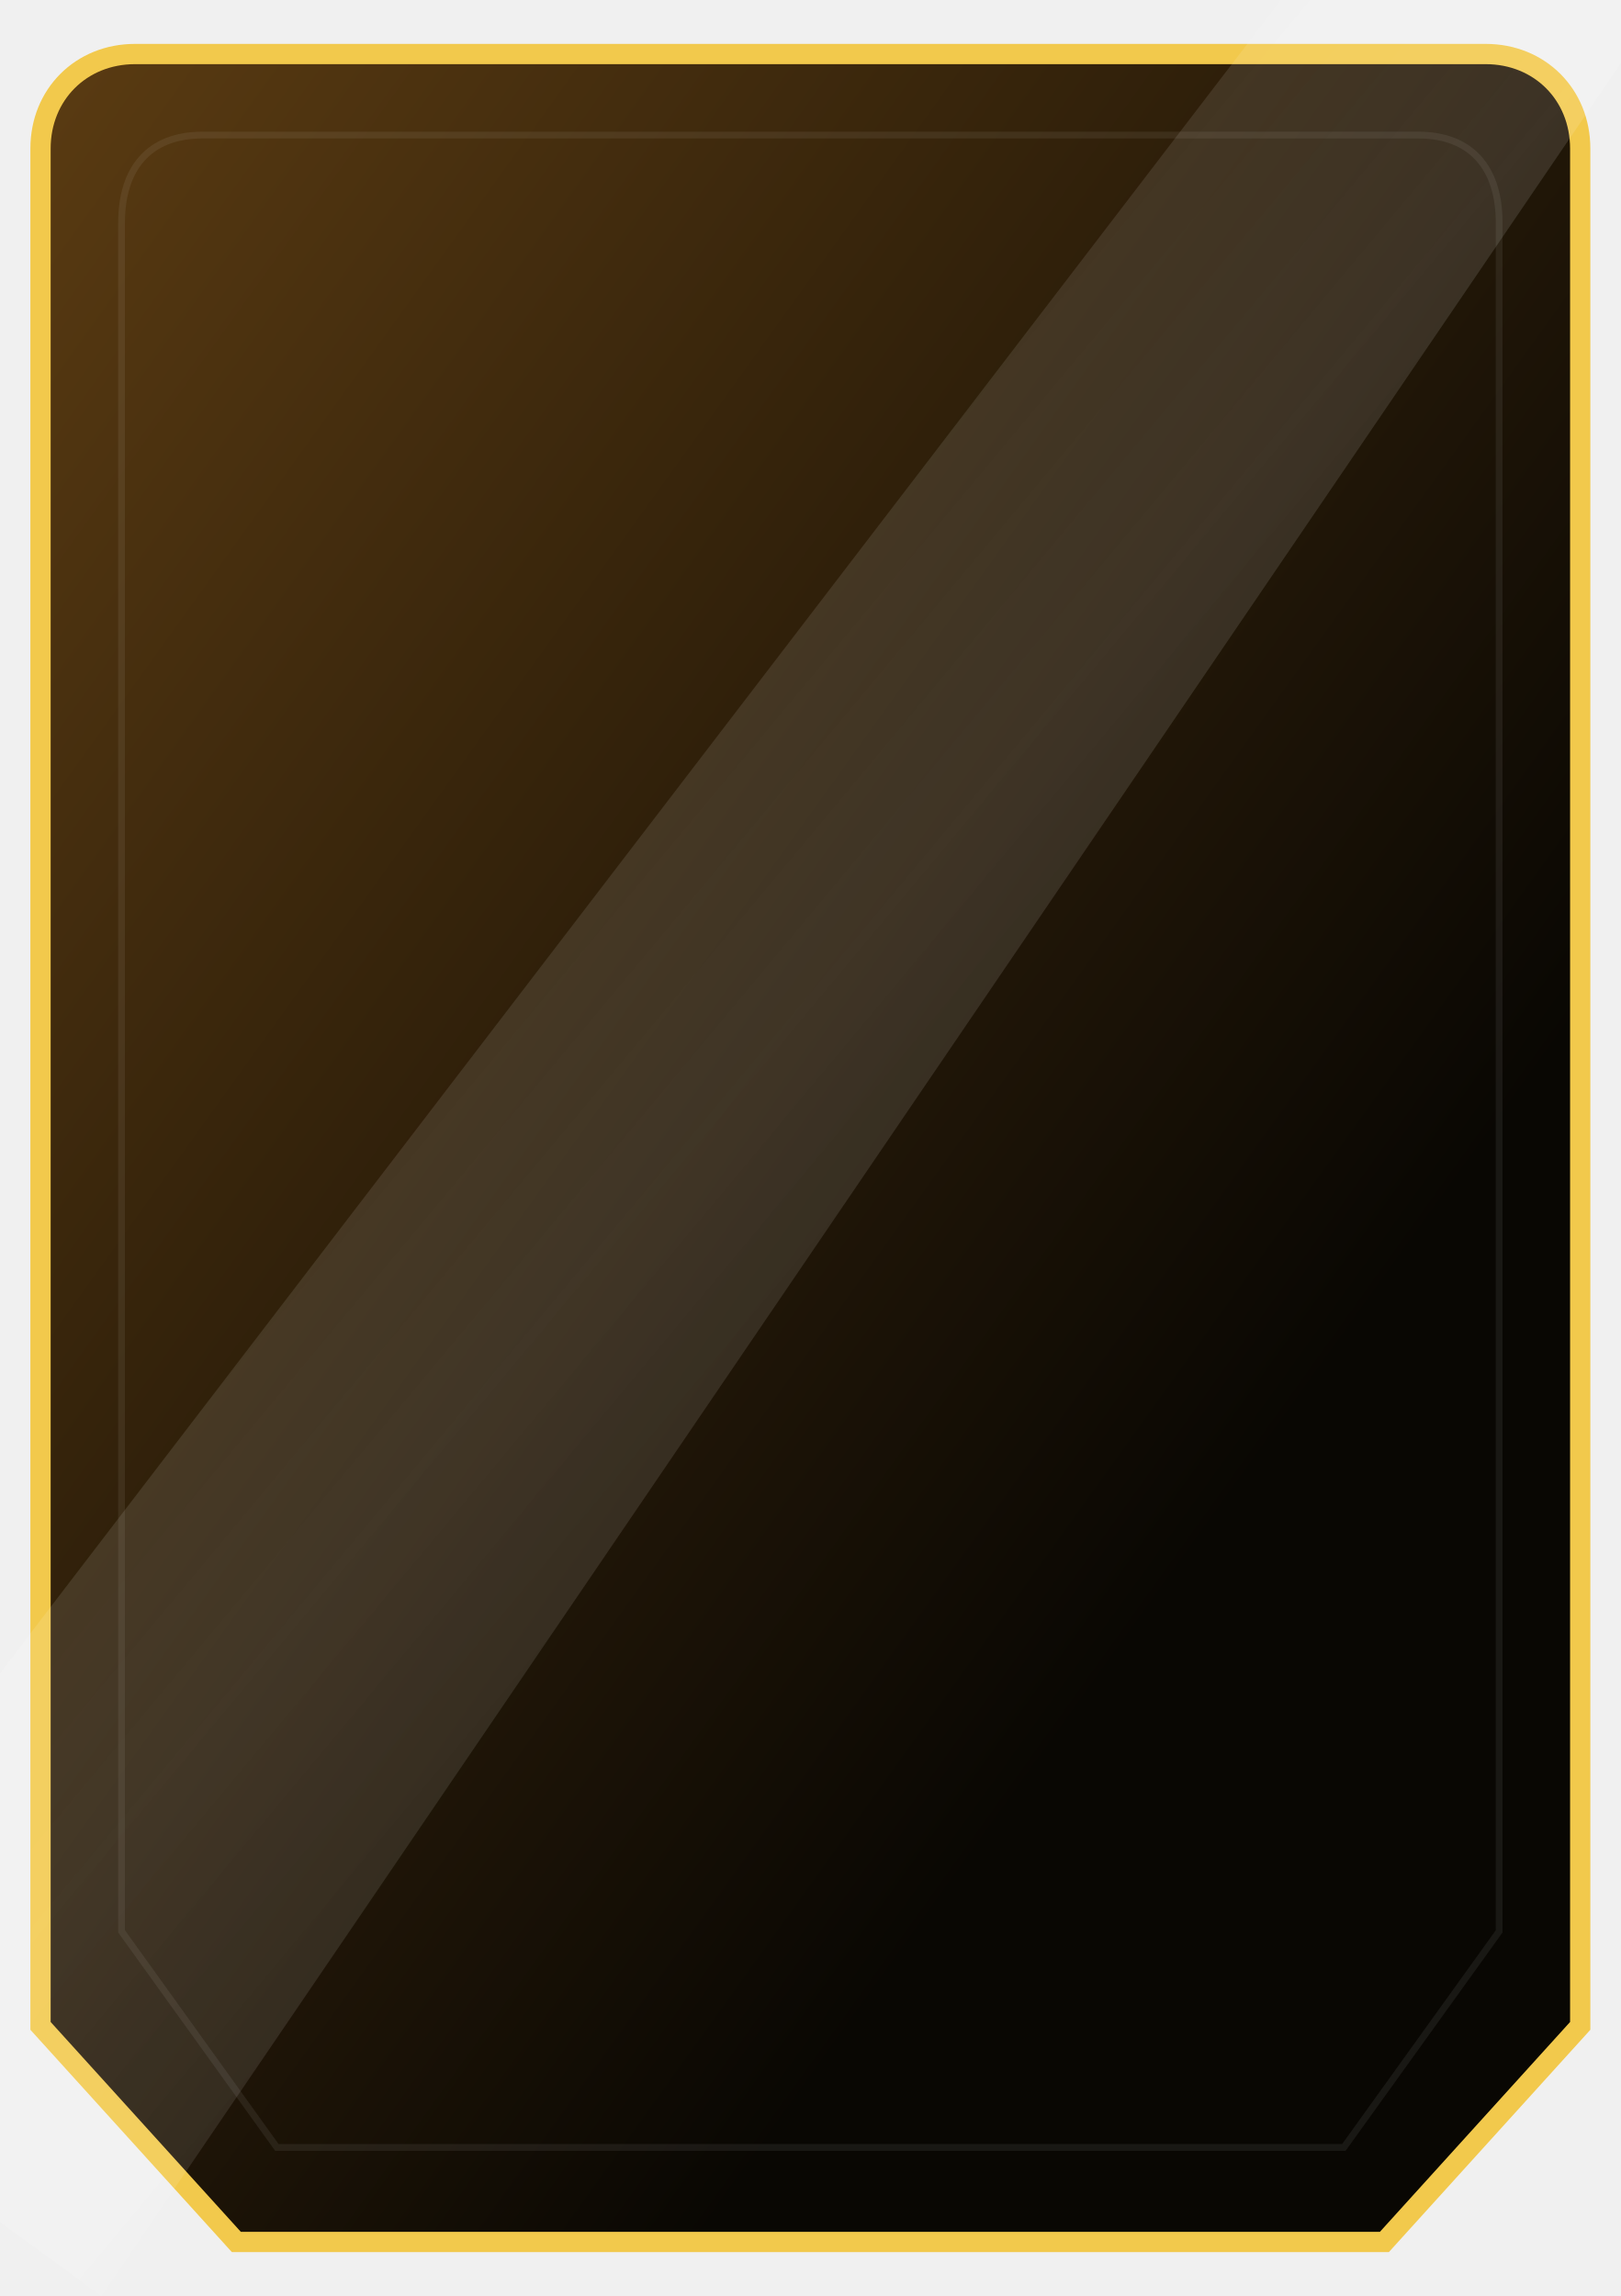
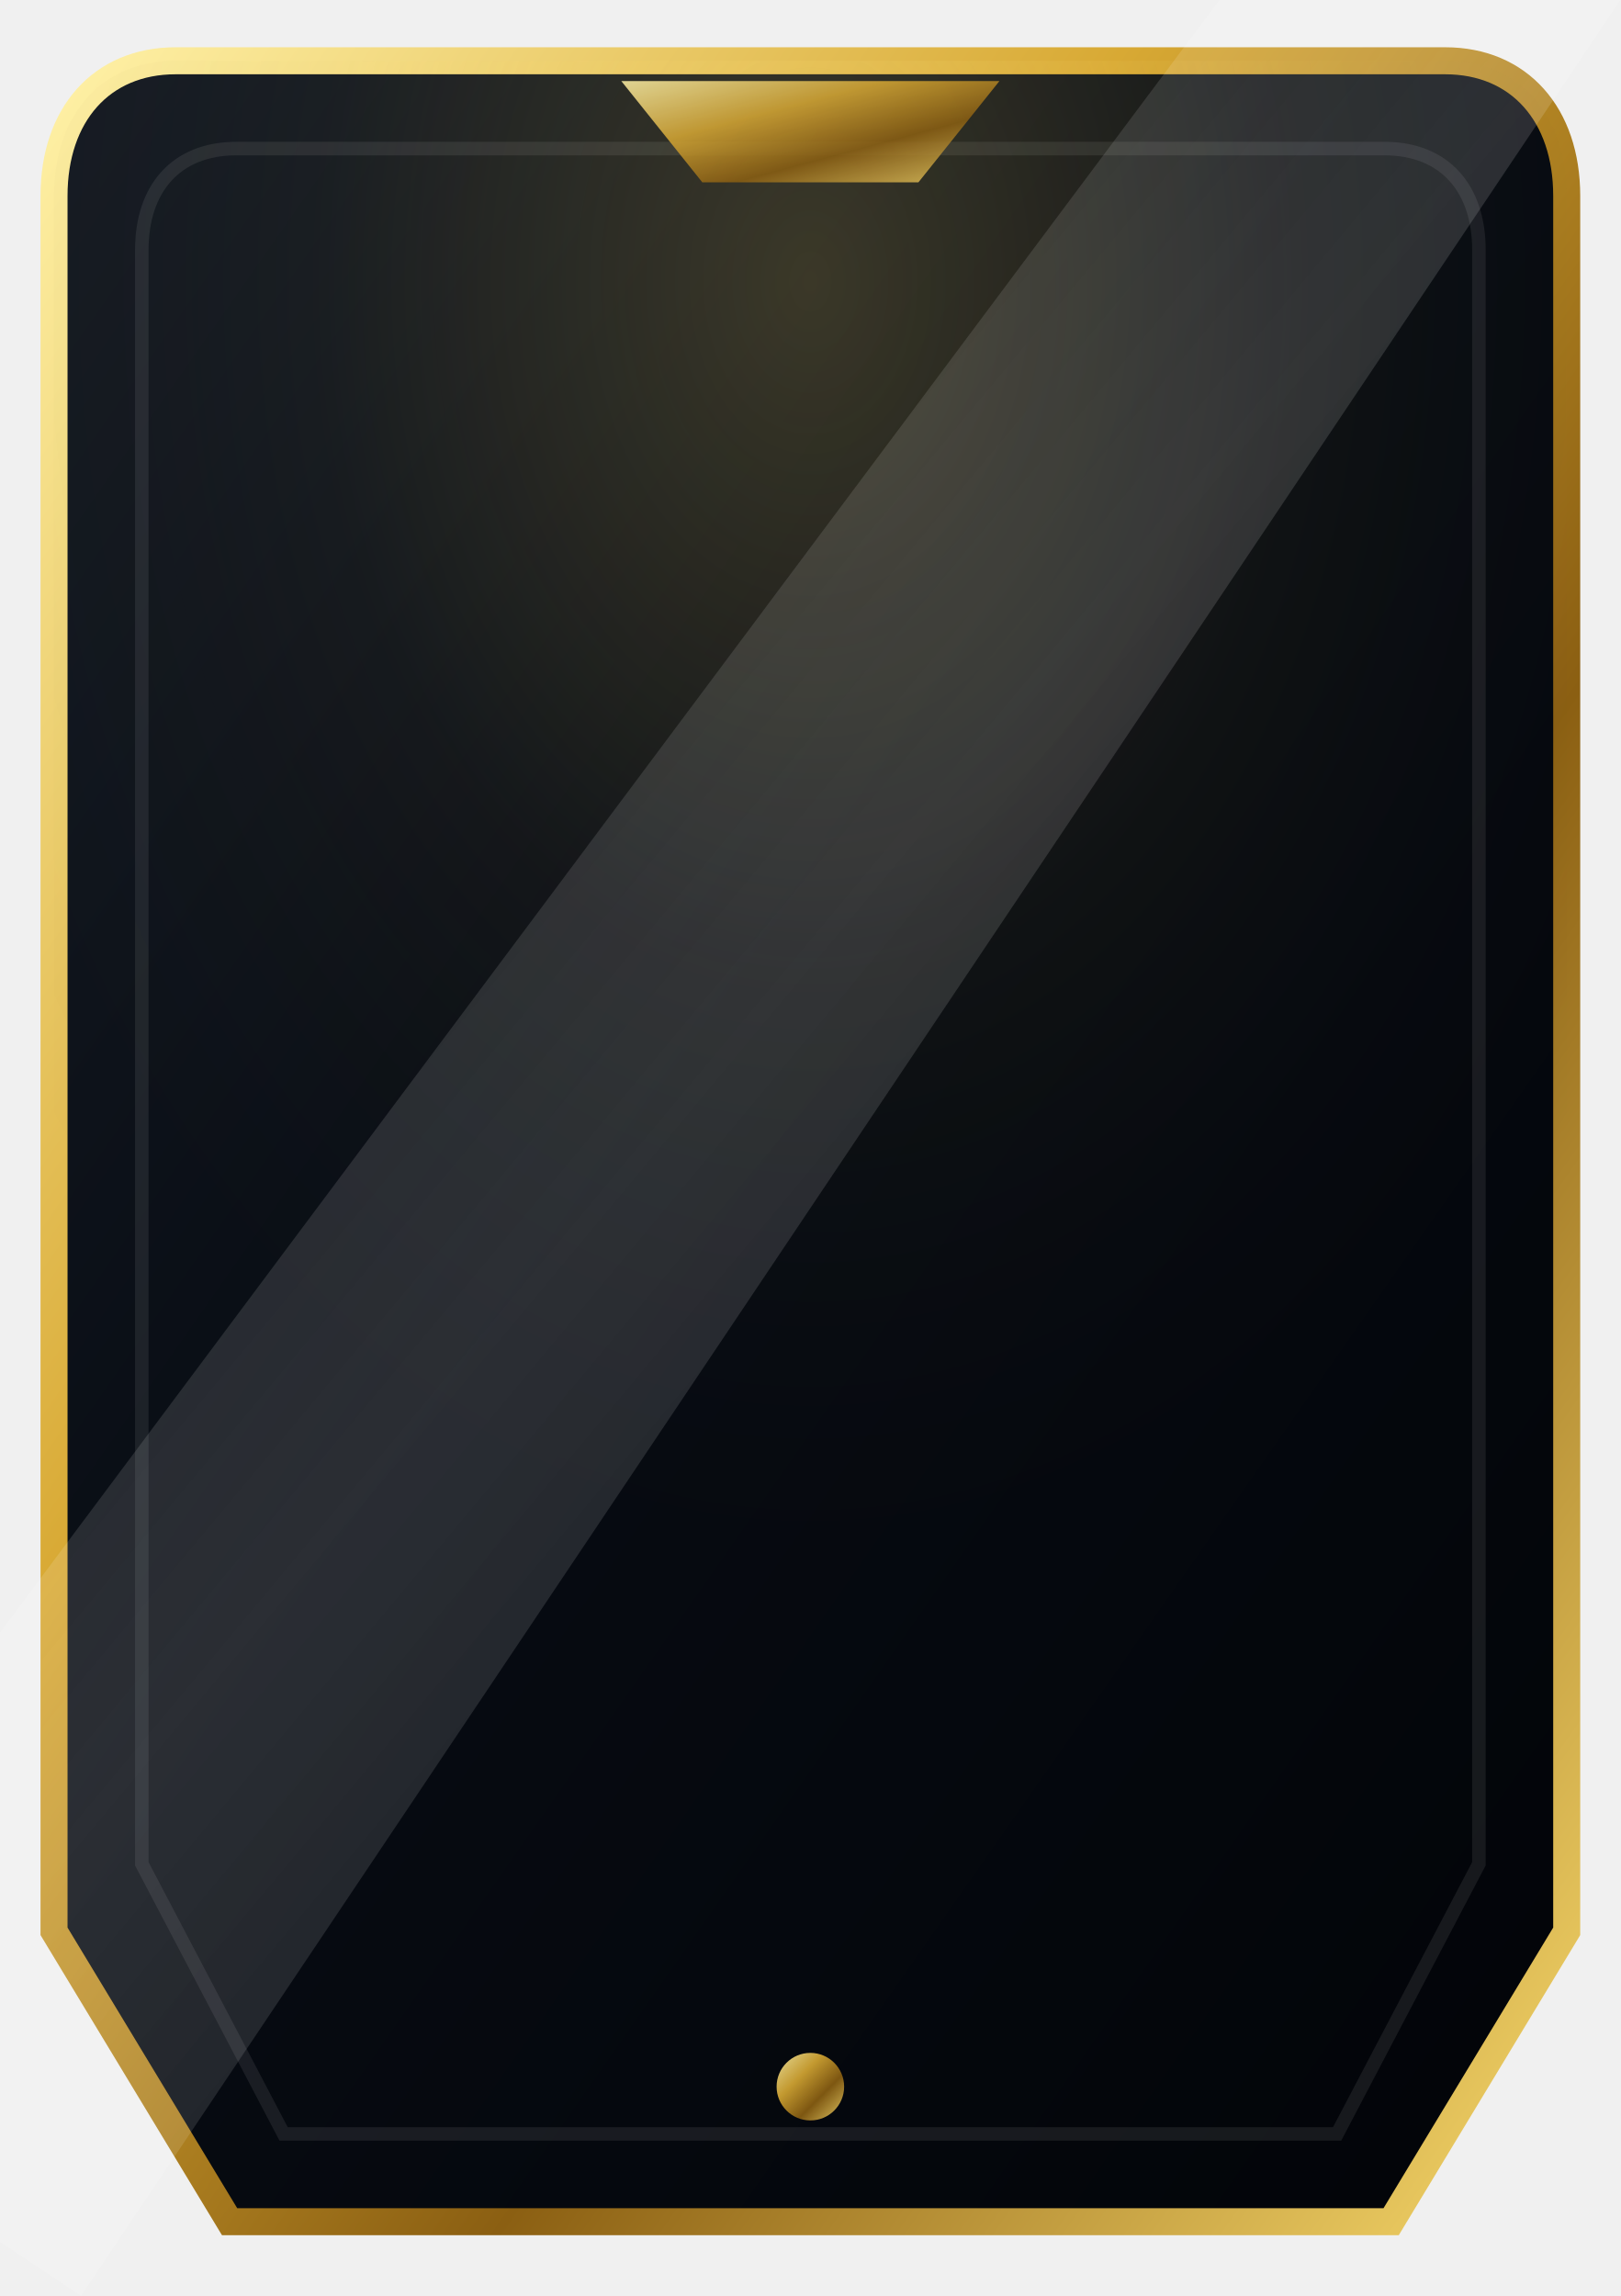
<svg xmlns="http://www.w3.org/2000/svg" viewBox="0 0 240 340" preserveAspectRatio="none">
  <defs>
-     <linearGradient id="g" x1="0" y1="0" x2="1" y2="1">
-       <stop offset="0" stop-color="#5a3b12" />
-       <stop offset=".72" stop-color="#090703" />
+     <linearGradient id="bg" x1="0" y1="0" x2="1" y2="1">
+       <stop offset="0" stop-color="#151b24" />
+       <stop offset="0.45" stop-color="#070b12" />
+       <stop offset="1" stop-color="#020408" />
+     </linearGradient>
+     <linearGradient id="gold" x1="0" y1="0" x2="1" y2="1">
+       <stop offset="0" stop-color="#fff1a6" />
+       <stop offset="0.35" stop-color="#d8a934" />
+       <stop offset="0.65" stop-color="#8b5f12" />
+       <stop offset="1" stop-color="#f6d76a" />
    </linearGradient>
    <linearGradient id="shine" x1="0" y1="0" x2="1" y2="1">
      <stop offset="0" stop-color="#fff" stop-opacity="0" />
-       <stop offset=".5" stop-color="#fff" stop-opacity=".12" />
+       <stop offset="0.5" stop-color="#fff" stop-opacity="0.14" />
      <stop offset="1" stop-color="#fff" stop-opacity="0" />
    </linearGradient>
+     <radialGradient id="glow" cx="50%" cy="10%" r="65%">
+       <stop offset="0" stop-color="#f6d76a" stop-opacity="0.20" />
+       <stop offset="0.5" stop-color="#f6d76a" stop-opacity="0.04" />
+       <stop offset="1" stop-color="#000" stop-opacity="0" />
+     </radialGradient>
  </defs>
-   <path d="M20 8H220C228 8 234 14 234 22V300L205 332H35L6 300V22C6 14 12 8 20 8Z" fill="url(#g)" stroke="#f2c94c" stroke-width="3" />
-   <path d="M30 20H210C218 20 222 25 222 33V286L199 318H41L18 286V33C18 25 22 20 30 20Z" fill="none" stroke="#fff" stroke-opacity=".07" />
-   <path d="M-40 300L205 -20H260L15 340Z" fill="url(#shine)" />
+   <path d="M26 9H214C225 9 232 17 232 29V286L206 329H34L8 286V29C8 17 15 9 26 9Z" fill="url(#bg)" stroke="url(#gold)" stroke-width="4" />
+   <path d="M35 22H205C214 22 219 28 219 37V276L198 316H42L21 276V37C21 28 26 22 35 22Z" fill="none" stroke="#fff" stroke-opacity="0.08" stroke-width="2" />
+   <path d="M26 9H214C225 9 232 17 232 29V286L206 329H34L8 286V29C8 17 15 9 26 9Z" fill="url(#glow)" />
+   <path d="M-45 302L194 -18H252L12 340Z" fill="url(#shine)" />
+   <path d="M92 12H148L136 27H104Z" fill="url(#gold)" opacity="0.85" />
+   <circle cx="120" cy="309" r="5" fill="url(#gold)" opacity="0.9" />
</svg>
